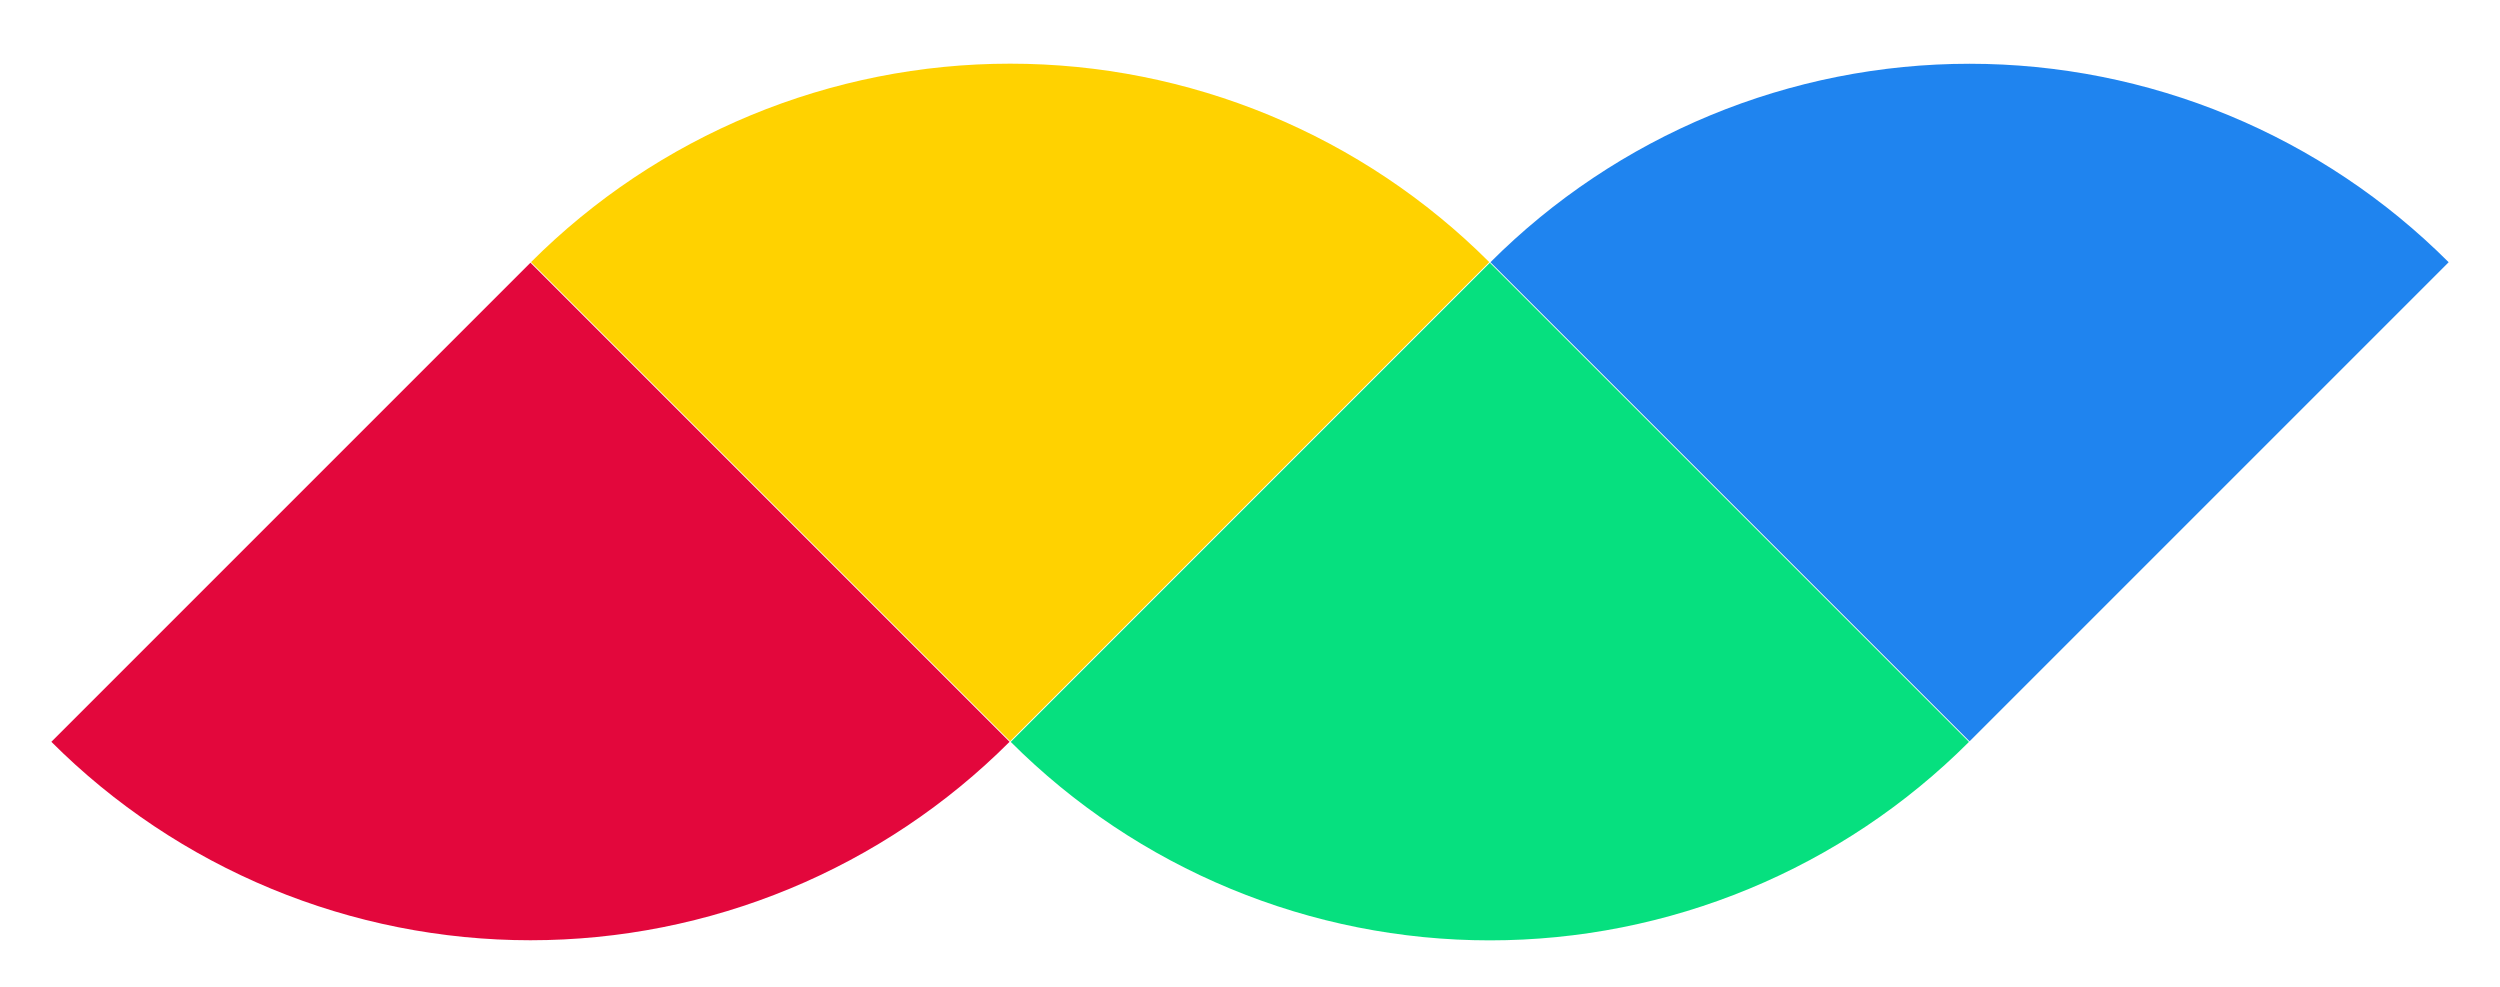
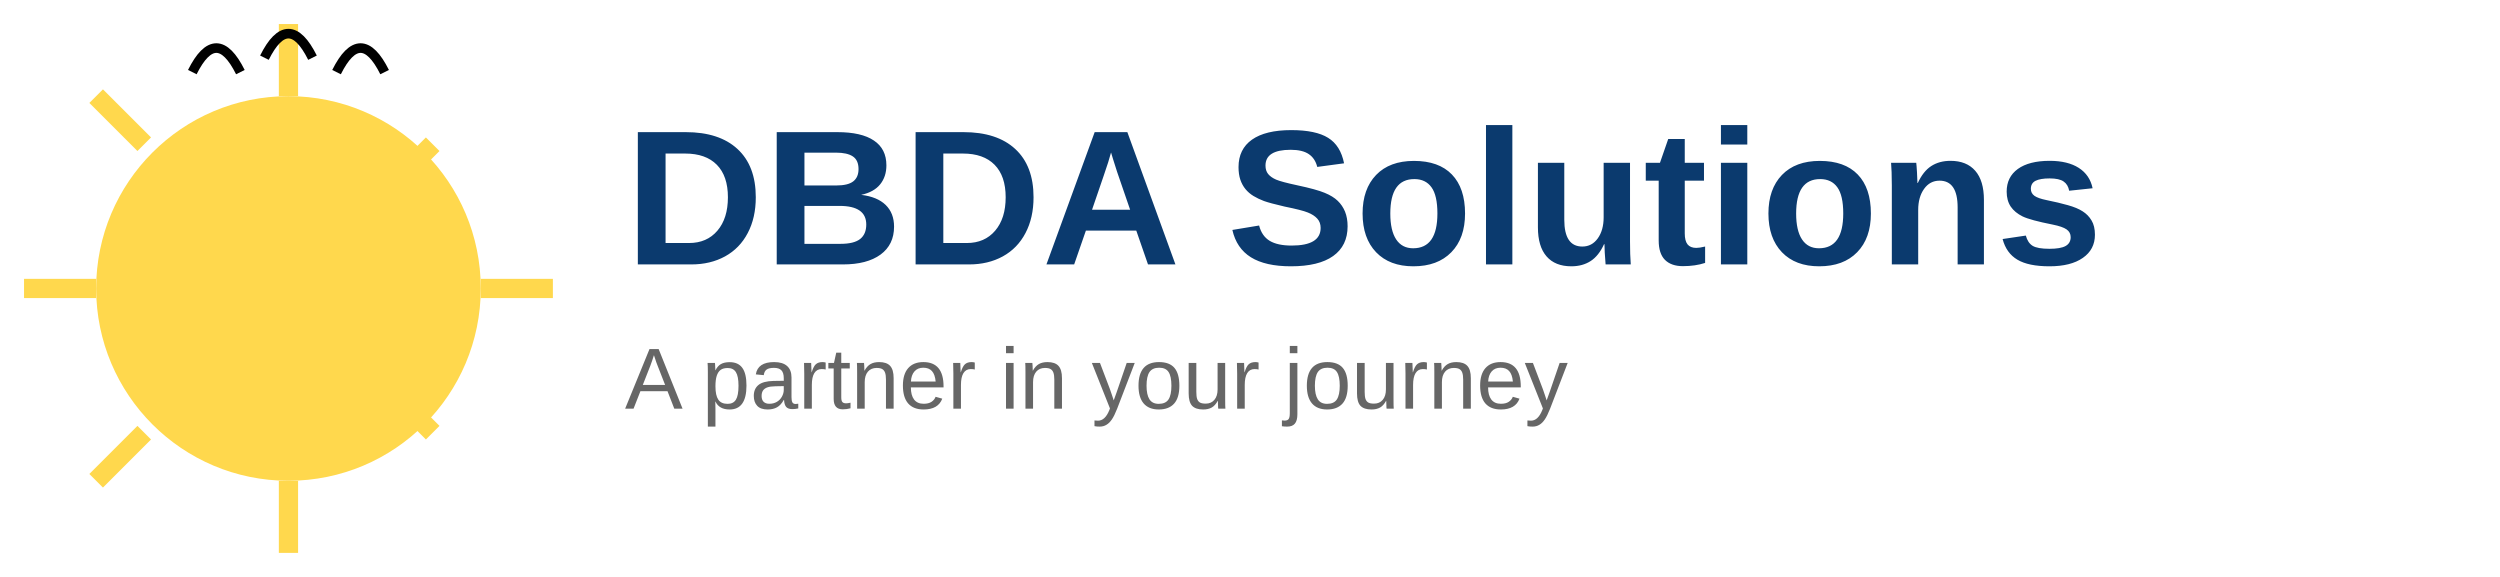
- <svg xmlns="http://www.w3.org/2000/svg" id="logo-16" width="109" height="43" viewBox="0 0 109 43" fill="none">
-   <path d="M64.931 11.428C62.188 8.685 58.932 6.509 55.347 5.024C51.763 3.54 47.922 2.776 44.042 2.776C40.163 2.776 36.322 3.54 32.737 5.024C29.153 6.509 25.896 8.685 23.153 11.428L44.042 32.317L64.931 11.428Z" class="ccompli1" fill="#FFD200" />
-   <path d="M44.069 32.347C46.812 35.091 50.068 37.267 53.653 38.751C57.237 40.236 61.078 41 64.958 41C68.837 41 72.679 40.236 76.263 38.751C79.847 37.267 83.104 35.091 85.847 32.347L64.958 11.458L44.069 32.347Z" class="ccompli2" fill="#06E07F" />
-   <path d="M44.017 32.343C41.274 35.086 38.017 37.262 34.433 38.747C30.849 40.231 27.007 40.995 23.128 40.995C19.248 40.995 15.407 40.231 11.823 38.747C8.239 37.262 4.982 35.086 2.239 32.343L23.128 11.454L44.017 32.343Z" class="ccustom" fill="#E3073C" />
-   <path d="M64.983 11.433C67.726 8.69 70.983 6.514 74.567 5.029C78.151 3.545 81.993 2.78 85.872 2.78C89.752 2.78 93.593 3.545 97.177 5.029C100.761 6.514 104.018 8.69 106.761 11.433L85.872 32.322L64.983 11.433Z" class="ccustom" fill="#1F84EF" />
+ <svg xmlns="http://www.w3.org/2000/svg" width="520" height="120" viewBox="0 0 520 120">
+   <circle cx="60" cy="60" r="40" fill="#FFD84D" />
+   <g stroke="#FFD84D" stroke-width="4">
+     <line x1="60" y1="5" x2="60" y2="20" />
+     <line x1="60" y1="100" x2="60" y2="115" />
+     <line x1="5" y1="60" x2="20" y2="60" />
+     <line x1="100" y1="60" x2="115" y2="60" />
+     <line x1="20" y1="20" x2="30" y2="30" />
+     <line x1="90" y1="90" x2="80" y2="80" />
+     <line x1="20" y1="100" x2="30" y2="90" />
+     <line x1="90" y1="30" x2="80" y2="40" />
+   </g>
+   <path d="M40 15 Q45 5 50 15" stroke="#000" stroke-width="2" fill="none" />
+   <path d="M55 12 Q60 2 65 12" stroke="#000" stroke-width="2" fill="none" />
+   <path d="M70 15 Q75 5 80 15" stroke="#000" stroke-width="2" fill="none" />
+   <text x="130" y="55" font-size="40" font-family="Arial, Helvetica, sans-serif" fill="#0B3A6E" font-weight="600">
+     DBDA Solutions
+   </text>
+   <text x="130" y="85" font-size="18" font-family="Arial, Helvetica, sans-serif" fill="#666">
+     A partner in your journey
+   </text>
</svg>
